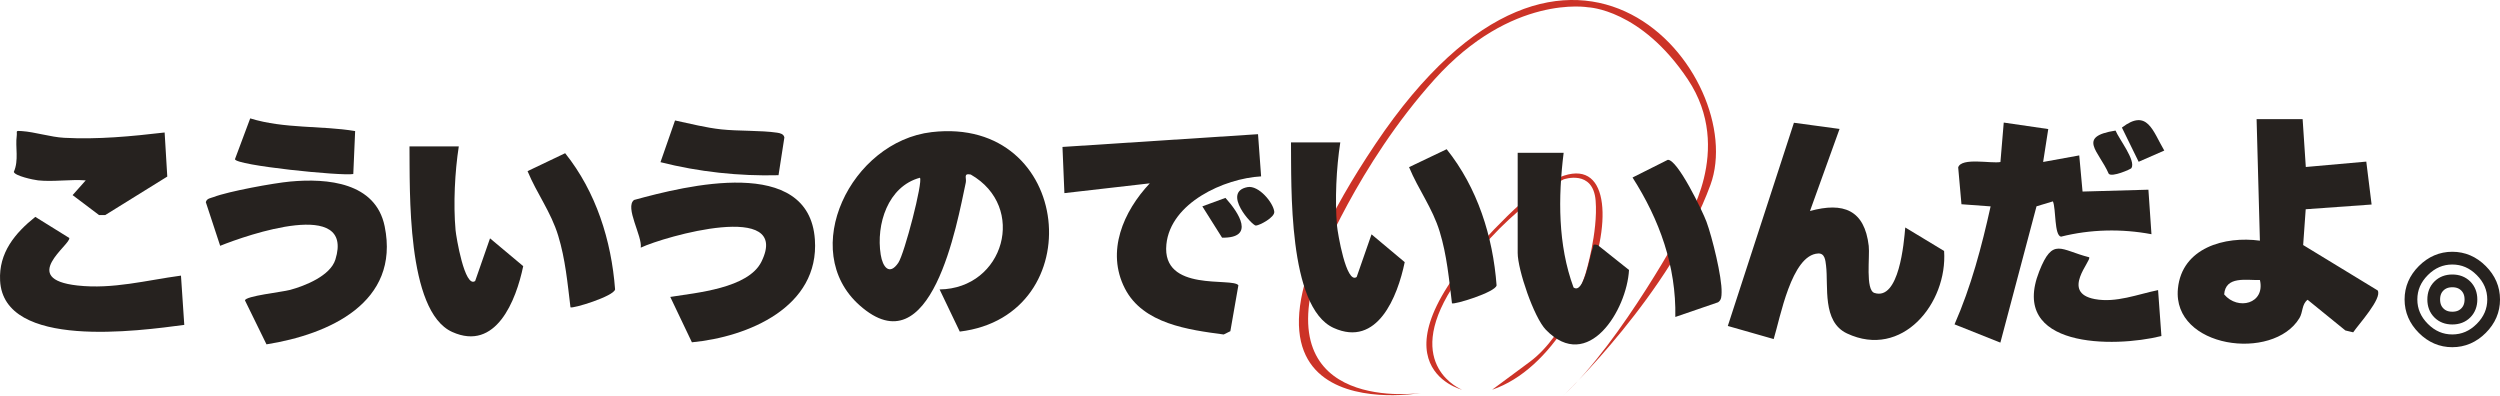
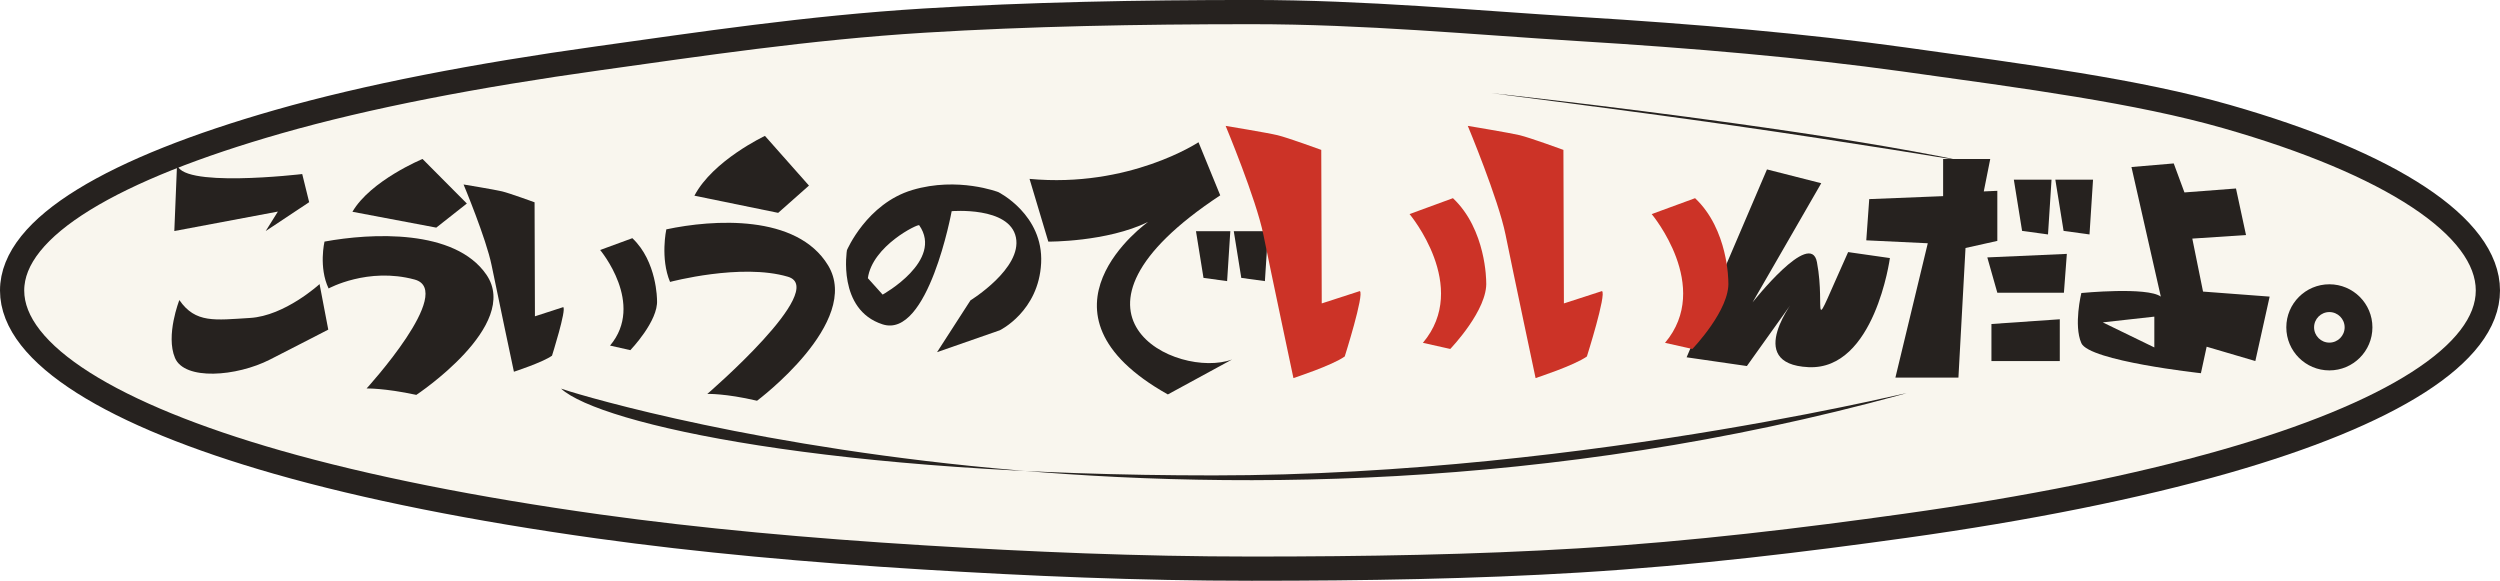
- <svg xmlns="http://www.w3.org/2000/svg" id="_レイヤー_1" data-name="レイヤー 1" viewBox="0 0 794.04 125.52">
+ <svg xmlns="http://www.w3.org/2000/svg" id="_レイヤー_1" data-name="レイヤー 1" viewBox="0 0 836.13 194.24">
  <defs>
    <style>
      .cls-1 {
        fill: none;
        stroke: #26221f;
        stroke-miterlimit: 10;
-         stroke-width: 4.05px;
+         stroke-width: 8.1px;
      }

      .cls-2 {
+         fill: #f9f6ee;
+       }
+ 
+       .cls-3 {
        fill: #cc3327;
      }

-       .cls-3 {
+       .cls-4 {
        fill: #26221f;
      }
    </style>
  </defs>
  <g>
-     <path class="cls-2" d="M496.65,125.52s34.06-32.45,46.62-66.81c12.55-34.36-44.22-105.68-106.38-13.01-62.15,92.66,14.34,79.13,14.34,79.13,0,0-48.61,6.94-32.47-40.6,0,0,12.35-31.76,36.85-59,24.5-27.24,48.81-22.91,48.81-22.91,0,0,16.73.52,31.67,22.91,14.94,22.38-1,45.98-1,45.98,0,0-19.92,37.13-38.45,54.31Z" />
-     <path class="cls-2" d="M473.94,123.78c38.25-13.01,52.59-102.03,4.84-55.18-47.75,46.85-14.41,55.18-14.41,55.18,0,0-18.92-7.46-3.19-32.28,15.74-24.81,35.46-34.53,35.46-34.53,0,0,9.36-3.3,10.16,6.77.8,10.06-3.19,23.08-3.19,23.08,0,0-5.78,19.26-17.73,28.11l-11.95,8.85Z" />
+     <path class="cls-2" d="M832.08,97.16c0,21.4-32.99,41.49-87.72,57.14-29.77,8.51-66.14,15.84-107.31,21.58-33.42,4.66-70.01,9.18-108.92,11.56-34.85,2.13-71.63,2.75-109.51,2.75s-74.6-1.61-109.45-3.74c-38.91-2.38-75.59-5.72-109.01-10.38-41.17-5.74-77.6-12.98-107.37-21.49C38.04,138.93,4.05,118.56,4.05,97.16s34.27-40.81,89-56.46c29.77-8.51,66.09-15.49,107.26-21.23,33.42-4.66,69.87-10.19,108.78-12.58,34.85-2.13,71.63-2.85,109.51-2.85s74.48,3.51,109.34,5.65c38.91,2.38,75.47,5.55,108.89,10.2,41.17,5.74,78.04,10.57,107.82,19.08,54.74,15.65,87.43,36.78,87.43,58.18Z" />
+     <path class="cls-1" d="M832.08,97.16c0,21.4-32.99,41.49-87.72,57.14-29.77,8.51-66.14,15.84-107.31,21.58-33.42,4.66-70.01,9.18-108.92,11.56-34.85,2.13-71.63,2.75-109.51,2.75s-74.6-1.61-109.45-3.74c-38.91-2.38-75.59-5.72-109.01-10.38-41.17-5.74-77.6-12.98-107.37-21.49C38.04,138.93,4.05,118.56,4.05,97.16s34.27-40.81,89-56.46c29.77-8.51,66.09-15.49,107.26-21.23,33.42-4.66,69.87-10.19,108.78-12.58,34.85-2.13,71.63-2.85,109.51-2.85s74.48,3.51,109.34,5.65c38.91,2.38,75.47,5.55,108.89,10.2,41.17,5.74,78.04,10.57,107.82,19.08,54.74,15.65,87.43,36.78,87.43,58.18Z" />
  </g>
+   <path class="cls-4" d="M636.14,131.93c16.4-4.51-102.6,27.07-230.29,27.07s-205.09-17.05-218.22-29.03c3.37,1.42,212.53,66.9,448.51,1.96Z" />
  <g>
-     <path class="cls-3" d="M304.84,105.32l-6.41-13.39c20.54-.28,27.85-26.23,9.89-36.5-2.46-.47-1.26,1.1-1.57,2.55-2.77,12.96-10.91,59.26-33.72,39-19.62-17.42-2.77-52.04,22.9-55.02,45.01-5.21,50.78,58.31,8.9,63.36ZM292.17,56.46c-10.17,2.75-13.97,14.78-12.44,24.44.62,3.91,2.75,6.73,5.58,2.58,1.96-2.87,7.93-25.9,6.87-27.03Z" />
-     <path class="cls-3" d="M731.35,37.83l1.01,15.21,19.21-1.71,1.69,13.63-20.93,1.5-.81,11.37,23.67,14.42c1.49,2.54-6.1,10.8-7.78,13.3l-2.48-.59-12-9.75c-1.88,1.43-1.45,3.93-2.58,5.8-8.34,13.88-40.41,9.56-38.61-9.32,1.25-13.01,14.89-16.77,26.04-15.25l-1.05-38.6h14.6ZM717.79,88.94c-4.34.12-10.91-1.37-11.36,4.57,4.35,5.18,13.09,2.98,11.36-4.57Z" />
    <g>
-       <path class="cls-3" d="M57.48,87.54l1.05,15.65C44.17,105.08,1.18,111.12.03,89.14c-.46-8.84,4.68-15.05,11.18-20.26l10.8,6.71c.51,2.11-16.15,13.01,2.6,15.09,11.27,1.25,21.89-1.67,32.86-3.14Z" />
-       <path class="cls-3" d="M12.1,57.29c-1.56-.17-7.4-1.44-7.71-2.69,1.65-3.73.43-7.83.92-11.43.21-1.54-.59-1.69,1.57-1.54,4.25.29,9.18,1.91,13.52,2.14,10.7.57,21.33-.46,31.89-1.69l.84,14-19.69,12.22h-1.99s-8.39-6.33-8.39-6.33l4.17-4.68c-4.86-.38-10.36.52-15.13,0Z" />
+       <path class="cls-4" d="M141.31,53.17s-17.32,7.17-23.44,17.66l28.04,5.3,10.23-8.06-14.83-14.91Z" />
+       <path class="cls-4" d="M108.53,80.8s-2.01,8.6,1.37,15.68c0,0,13.11-7.22,28.76-2.99,13.84,3.74-16.06,36.44-16.06,36.44,0,0,5.91-.17,16.64,2.14,0,0,35.09-23.22,23.44-40.2-10.56-15.39-38.54-13.94-54.15-11.07Z" />
    </g>
    <g>
-       <path class="cls-3" d="M145.72,46.49c-1.26,8.09-1.76,18.36-1.03,26.58.19,2.12,2.91,18.61,6.23,16.18l4.72-13.55,10.54,8.83c-2.26,10.94-8.66,27.18-22.56,20.9-14.6-6.6-13.4-45.26-13.56-58.94h15.65Z" />
-       <path class="cls-3" d="M181.19,97.61c-.93-7.64-1.62-15.32-3.89-22.73-2.32-7.62-6.78-13.36-9.74-20.52l11.94-5.7c9.81,12.26,14.69,27.71,15.86,43.25-.35,2.2-13.63,6.24-14.18,5.69Z" />
+       <path class="cls-4" d="M255.84,45.45s-17.38,8.17-23.59,20l28.01,5.74,10.3-9.12-14.72-16.62Z" />
+       <path class="cls-4" d="M222.85,76.71s-2.08,9.67,1.25,17.58c0,0,23.81-6.36,39.43-1.73,13.82,4.1-26.97,39.19-26.97,39.19,0,0,5.91-.23,16.63,2.28,0,0,35.28-26.33,23.75-45.3-10.45-17.19-38.46-15.35-54.09-12.02Z" />
    </g>
    <g>
-       <path class="cls-3" d="M92.17,57.66c11.83-1.09,27.15.24,30.01,14.24,4.94,24.23-17.7,34.32-37.54,37.47l-6.83-13.95c.08-1.41,11.72-2.64,14.35-3.35,4.75-1.29,12.75-4.47,14.36-9.62,6.16-19.7-27.96-7.85-36.59-4.38l-4.56-13.86c.32-1.24,1.56-1.27,2.51-1.64,4.69-1.8,19.01-4.42,24.29-4.91Z" />
-       <path class="cls-3" d="M112.21,55.27c-3.66.7-37.59-2.74-37.58-4.72l4.84-12.95c10.89,3.36,22.52,2.23,33.33,4.03l-.59,13.64Z" />
+       <path class="cls-4" d="M155.04,61.7s7.58,18.14,9.37,26.99c1.79,8.85,7.47,35.64,7.47,35.64,0,0,9.64-3.14,12.74-5.37,0,0,4.91-15.51,3.75-16.24l-9.46,3.07-.12-38.13s-8.33-3.04-10.85-3.65-12.9-2.31-12.9-2.31Z" />
+       <path class="cls-4" d="M211.49,79.66c8.29,7.81,8.25,20.7,8.25,20.7.5,6.97-8.92,16.75-8.92,16.75l-6.79-1.53c11.8-13.97-3.31-31.97-3.31-31.97l10.77-3.95Z" />
+     </g>
+     <path class="cls-4" d="M590.96,56.66l18.16,4.62-22.98,39.86s19.41-24.65,21.54-13.47c3.15,16.6-3.17,26.84,10.43-3.36l13.97,2s-5.06,37.52-27.2,36.49c-22.14-1.03-4.24-23.35-4.24-23.35l-16.39,22.97-20.16-2.92,26.88-62.84Z" />
+     <g>
+       <polygon class="cls-4" points="625.17 66.59 649.88 65.6 649.88 53.18 665.64 53.18 663.48 64.02 668.01 63.82 668.01 80.57 657.37 82.94 655 126.29 633.92 126.29 644.75 81.36 624.18 80.38 625.17 66.59" />
+       <polygon class="cls-4" points="673.53 60.08 676.29 77.22 684.96 78.41 686.14 60.08 673.53 60.08" />
+       <polygon class="cls-4" points="687.41 60.08 690.17 77.22 698.84 78.41 700.02 60.08 687.41 60.08" />
+       <polygon class="cls-4" points="664.66 86.09 668.01 97.91 690.28 97.91 691.26 84.91 664.66 86.09" />
+       <polygon class="cls-4" points="666.04 108.36 666.04 120.77 688.9 120.77 688.9 106.78 666.04 108.36" />
+     </g>
+     <path class="cls-4" d="M736.81,97.52l-3.59-17.72,17.96-1.2-3.35-15.56-17.24,1.32-3.58-9.7-14.14,1.2,9.82,43.34c-4.55-3.35-26.58-1.2-26.58-1.2,0,0-2.63,10.78,0,16.76,2.63,5.99,39.99,10.06,39.99,10.06l1.92-8.86,16.28,4.79,4.79-21.55-22.27-1.68ZM720.52,116.2l-17.24-8.38,17.24-1.92v10.3Z" />
+     <g>
+       <path class="cls-4" d="M59.23,54.49l-.93,22.78,34.64-6.51-4.07,6.51,14.53-9.65-2.32-9.41s-42.19,5-41.84-3.72Z" />
+       <path class="cls-4" d="M59.98,100.37s-4.65,11.8-1.45,19.35c3.2,7.56,20.52,6.28,31.79.52,11.27-5.75,19.47-10,19.47-10l-2.91-15.23s-11.58,10.64-23.28,11.33c-11.7.7-18.21,1.86-23.62-5.99Z" />
+     </g>
+     <path class="cls-4" d="M333.95,64.27s-13.55-5.27-28.8-.73-21.89,20.13-21.89,20.13c0,0-3.32,19.91,11.93,24.81,15.25,4.9,23.1-37.85,23.1-37.85,0,0,19.33-1.65,21.48,8.75,2.15,10.39-15.2,21.08-15.2,21.08l-11.17,17.32,20.99-7.32s13.01-6.29,13.82-22.47c.81-16.18-14.26-23.71-14.26-23.71ZM295.2,98.53l-4.94-5.49c1.5-10.83,16.8-18.25,17.17-17.71,8.26,11.86-12.23,23.2-12.23,23.2Z" />
+     <g>
+       <polygon class="cls-4" points="400 77.33 402.51 92.94 410.41 94.02 411.48 77.33 400 77.33" />
+       <polygon class="cls-4" points="412.64 77.33 415.15 92.94 423.05 94.02 424.12 77.33 412.64 77.33" />
+       <path class="cls-4" d="M344.33,59.82l6.28,20.99s19.49.17,33.37-6.58c0,0-42.62,30.09,6.61,57.69l21.48-11.69c-18.29,6.74-64.44-15.01-3.96-54.9l-7.27-17.76s-23.13,15.37-56.5,12.26Z" />
+     </g>
+     <path class="cls-4" d="M779.06,95.08c-7.95,0-14.4,6.45-14.4,14.4s6.45,14.4,14.4,14.4,14.4-6.45,14.4-14.4-6.45-14.4-14.4-14.4ZM779.06,114.59c-2.82,0-5.11-2.29-5.11-5.11s2.29-5.11,5.11-5.11,5.11,2.29,5.11,5.11-2.29,5.11-5.11,5.11Z" />
+     <g>
+       <path class="cls-3" d="M409.91,42.09s10.2,24.43,12.62,36.35c2.41,11.92,10.06,48.01,10.06,48.01,0,0,12.99-4.23,17.16-7.23,0,0,6.62-20.89,5.05-21.87l-12.74,4.13-.16-51.35s-11.23-4.1-14.61-4.91c-3.39-.82-17.38-3.12-17.38-3.12Z" />
+       <path class="cls-3" d="M485.94,66.28c11.16,10.52,11.12,27.87,11.12,27.87.67,9.39-12.02,22.56-12.02,22.56l-9.15-2.05c15.89-18.81-4.46-43.06-4.46-43.06l14.51-5.32Z" />
    </g>
    <g>
-       <path class="cls-3" d="M212.89,94.31c8.26-1.33,24.78-2.71,28.96-11.2,9.65-19.6-30.9-7.97-38.34-4.45.58-3.56-5.18-12.88-2.11-15.15,16.45-4.52,55.54-14.29,57.42,12.56,1.5,21.48-21.23,30.95-39.06,32.65l-6.87-14.41Z" />
-       <path class="cls-3" d="M247.27,55.65c-12.56.33-25.34-1.06-37.49-4.14l4.62-13.25c4.78,1.01,9.83,2.31,14.68,2.83,5.47.59,12.57.29,17.72,1.05.99.14,2.13.42,2.33,1.52l-1.86,11.99Z" />
-     </g>
-     <g>
-       <path class="cls-3" d="M648.94,51.44l11.46-2.08,1.05,11.48,20.92-.59.97,14.14c-9.44-1.78-19.38-1.58-28.73.78-2.18-.4-1.55-8.79-2.57-11.21l-5.21,1.57-11.48,43.29-14.56-5.8c5.27-11.99,8.63-24.69,11.46-37.47l-9.26-.68-1.04-11.71c1.06-3.24,10.47-1.14,13.42-1.7l1.05-12.53,14.14,2.06-1.63,10.46Z" />
-       <path class="cls-3" d="M663.54,81.71c.91,1-9.19,11.23,1.82,13.29,6.74,1.26,13.57-1.53,20.08-2.86l1.06,14.59c-15.21,3.78-48.43,3.86-38.81-20.54,4.33-10.98,6.72-6.79,15.86-4.48Z" />
-       <path class="cls-3" d="M676.97,53.41c-.2.32-6.21,2.99-7.21,1.77-3.14-7.24-10.24-11.76,2.17-13.71,1.08,2.68,6.54,9.52,5.04,11.94Z" />
-       <path class="cls-3" d="M679.27,51.38l-5.32-10.86c8.11-6.19,9.77,1.05,13.46,7.3l-8.14,3.56Z" />
-     </g>
-     <path class="cls-1" d="M788.08,85.93c2.62,2.62,3.94,5.69,3.94,9.19s-1.31,6.56-3.94,9.19c-2.62,2.62-5.69,3.94-9.19,3.94s-6.56-1.31-9.19-3.94c-2.62-2.62-3.94-5.69-3.94-9.19s1.31-6.56,3.94-9.19c2.62-2.62,5.69-3.94,9.19-3.94s6.56,1.31,9.19,3.94ZM774.63,90.85c-1.1,1.1-1.64,2.52-1.64,4.27s.54,3.17,1.64,4.27c1.09,1.1,2.51,1.64,4.27,1.64s3.17-.54,4.27-1.64c1.09-1.09,1.64-2.51,1.64-4.27s-.55-3.17-1.64-4.27c-1.1-1.09-2.52-1.64-4.27-1.64s-3.17.55-4.27,1.64Z" />
-     <path class="cls-3" d="M584.27,40.96l-9.39,26.06c10.59-2.91,17.33-.38,18.66,11.08.39,3.35-1.1,13.99,1.8,14.94,7.86,2.56,9.39-16,9.8-20.79l12.34,7.46c1.12,16.64-13.36,34.42-30.84,26.2-7.98-3.75-5.86-14.98-6.66-21.58-.21-1.7-.39-3.92-2.5-3.82-8.5.42-12.07,20.53-14.13,27.18l-14.57-4.16,21-64.54,14.49,1.96Z" />
-     <g>
-       <path class="cls-3" d="M496.64,48.53c-1.76,14.18-1.85,29.24,3.14,42.77,3.32,2.45,5.34-10.75,6.02-12.25.47-1.06-.23-1.7,1.68-1.2l9.92,7.9c-.69,12.7-12.98,32.81-26.39,19.01-3.84-3.95-8.97-19.15-8.97-24.41v-31.82h14.6Z" />
-       <path class="cls-3" d="M532.11,100.68c.31-16.15-5.03-30.9-13.59-44.3l11.18-5.61c3.06-.3,11.08,16.33,12.31,19.67,1.79,4.84,4.95,17.61,4.8,22.43-.04,1.2,0,2.39-1.12,3.14l-13.57,4.66Z" />
-     </g>
-     <g>
-       <path class="cls-3" d="M425.7,45.22c-1.26,8.09-1.76,18.36-1.03,26.58.19,2.12,2.91,18.61,6.23,16.18l4.72-13.55,10.54,8.83c-2.26,10.94-8.66,27.18-22.56,20.9-14.6-6.6-13.4-45.26-13.56-58.94h15.65Z" />
-       <path class="cls-3" d="M461.17,96.34c-.93-7.64-1.62-15.32-3.89-22.73-2.32-7.62-6.78-13.36-9.74-20.52l11.94-5.7c9.81,12.26,14.69,27.71,15.86,43.25-.35,2.2-13.63,6.24-14.18,5.69Z" />
-     </g>
-     <g>
-       <path class="cls-3" d="M399.57,42.63l.98,13.39c-11.75.65-28.79,8.41-30.09,21.62-1.51,15.33,21.06,10.37,22.87,12.97l-2.55,14.58-2.11,1.05c-11.14-1.49-25.59-3.35-31.37-14.58-6.08-11.81-.47-24.54,7.89-33.43l-27.12,3.11-.61-14.67,62.1-4.05Z" />
-       <path class="cls-3" d="M381.89,65.54l7.33-2.69c4.35,4.82,9.5,12.8-1.07,12.64l-6.27-9.95Z" />
-       <path class="cls-3" d="M396.23,59.43c3.53-.68,8.22,4.96,8.5,7.83.17,1.77-4.53,4.27-5.83,4.39-1.14.1-10.92-10.63-2.68-12.22Z" />
+       <path class="cls-3" d="M490.9,42.09s10.2,24.43,12.62,36.35c2.41,11.92,10.06,48.01,10.06,48.01,0,0,12.99-4.23,17.16-7.23,0,0,6.62-20.89,5.05-21.87l-12.74,4.13-.16-51.35s-11.23-4.1-14.61-4.91-17.38-3.12-17.38-3.12Z" />
+       <path class="cls-3" d="M566.92,66.28c11.16,10.52,11.12,27.87,11.12,27.87.67,9.39-12.02,22.56-12.02,22.56l-9.15-2.05c15.89-18.81-4.46-43.06-4.46-43.06l14.51-5.32Z" />
    </g>
  </g>
+   <path class="cls-4" d="M657.33,54.02c-21.5-4.56-50.26-9.04-77.38-12.8-42.6-5.92-81.16-10.08-81.16-10.08.59.18,41.27,5.17,81.12,10.88,38.84,5.57,76.88,11.89,77.41,12Z" />
</svg>
